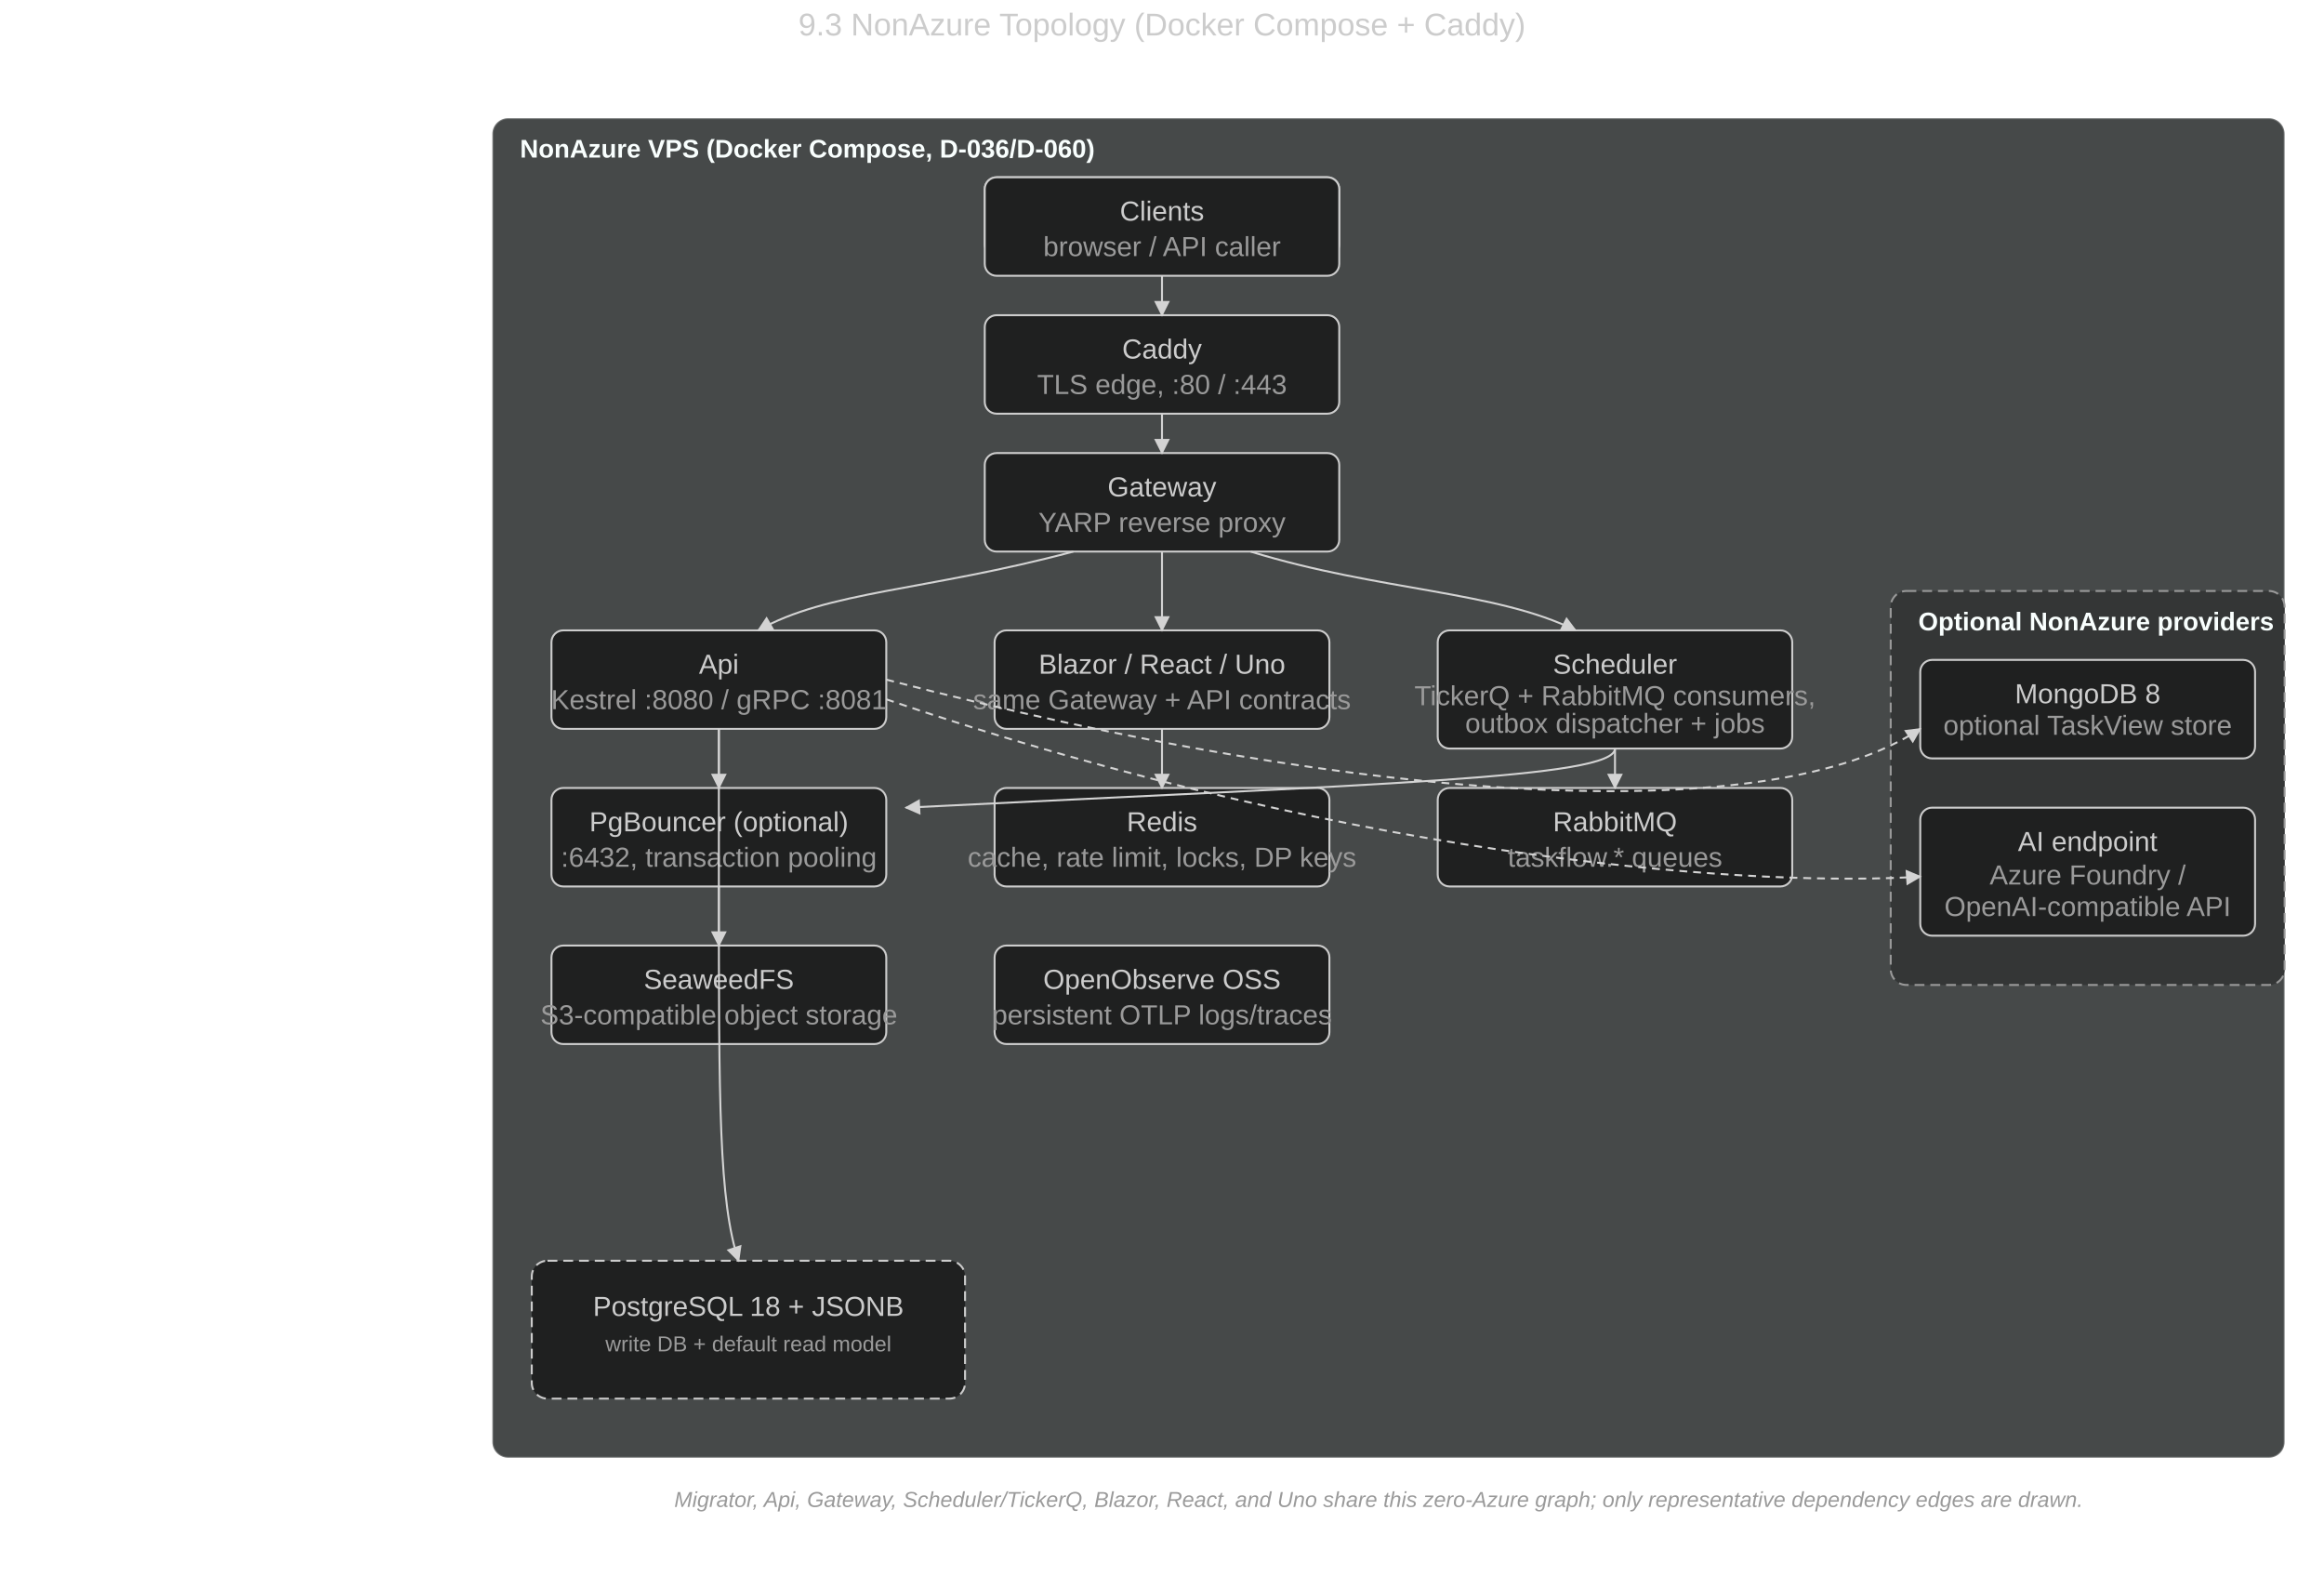
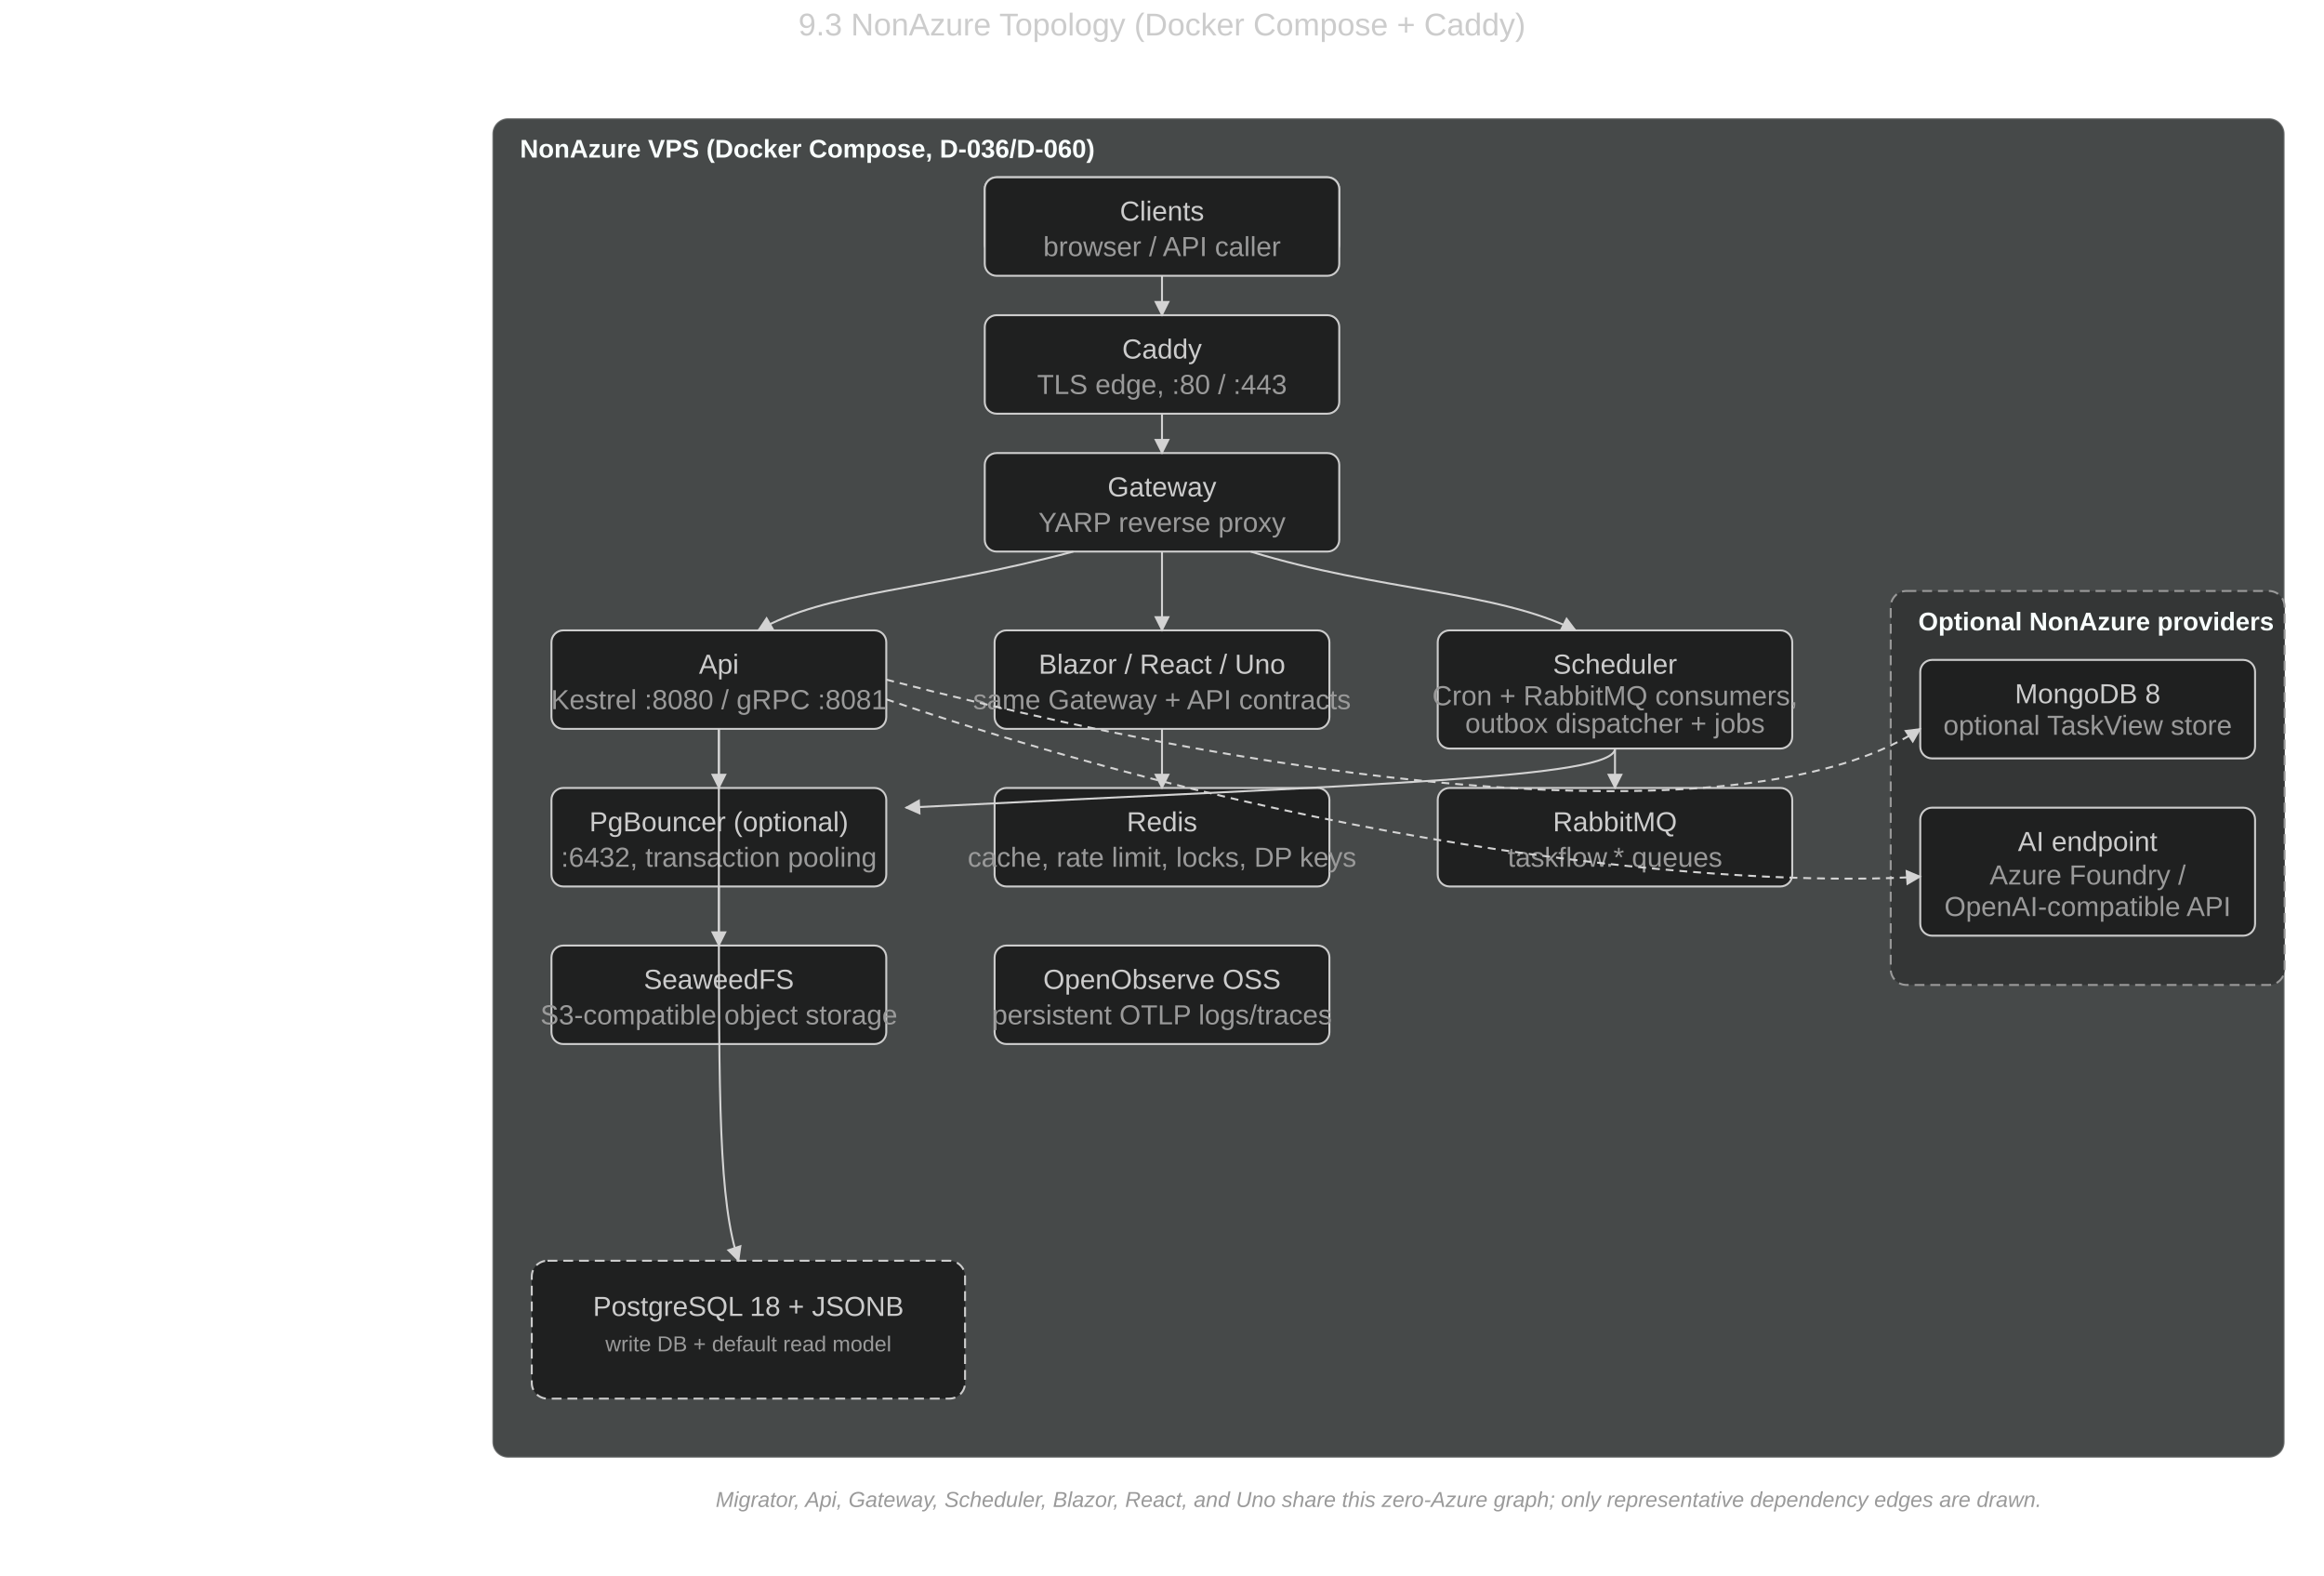
<svg xmlns="http://www.w3.org/2000/svg" width="100%" class="flowchart" style="max-width: 1180px; background-color: transparent;" viewBox="0 0 1180 800" role="graphics-document document" aria-roledescription="flowchart">
  <defs>
    <marker id="d23-arrow" viewBox="0 0 10 10" refX="9" refY="5" markerUnits="userSpaceOnUse" markerWidth="8" markerHeight="8" orient="auto">
      <path d="M 0 0 L 10 5 L 0 10 z" fill="lightgrey" />
    </marker>
  </defs>
  <style>
text { font-family: "trebuchet ms", verdana, arial, sans-serif; fill: #ccc; }
.node rect { fill: #1f2020; stroke: #ccc; stroke-width: 1px; }
.node text { text-anchor: middle; font-size: 14px; }
.small { font-size: 11px; fill: #9a9a9a; }
.edge { stroke: lightgrey; stroke-width: 1px; fill: none; marker-end: url(#d23-arrow); }
.edge-dashed { stroke: lightgrey; stroke-width: 1px; stroke-dasharray: 4 3; fill: none; marker-end: url(#d23-arrow); }
.cluster-vps rect { fill: hsl(180, 2%, 28%); stroke: rgba(255,255,255,0.25); stroke-width: 1px; }
.cluster-vps text { fill: #F9FFFE; font-size: 13px; font-weight: bold; }
.cluster-optional rect { fill: #343636; stroke: #999; stroke-width: 1px; stroke-dasharray: 5 3; }
.cluster-optional text { fill: #F9FFFE; font-size: 13px; font-weight: bold; }
.cluster-ext rect { fill: #1f2020; stroke: #ccc; stroke-width: 1px; stroke-dasharray: 5 3; }
.title { font-size: 16px; text-anchor: middle; }
</style>
  <text x="590" y="18" class="title">9.3 NonAzure Topology (Docker Compose + Caddy)</text>
  <g class="cluster-vps">
    <rect x="250" y="60" width="910" height="680" rx="8" />
    <text x="264" y="80">NonAzure VPS (Docker Compose, D-036/D-060)</text>
  </g>
  <g class="cluster-optional">
    <rect x="960" y="300" width="200" height="200" rx="8" />
    <text x="974" y="320">Optional NonAzure providers</text>
  </g>
  <g class="cluster-ext">
    <rect x="270" y="640" width="220" height="70" rx="8" />
  </g>
  <text x="380" y="668" class="node" text-anchor="middle" font-size="14">PostgreSQL 18 + JSONB</text>
  <text x="380" y="686" text-anchor="middle" class="small">write DB + default read model</text>
  <g class="node">
    <rect x="500" y="30" width="180" height="40" rx="6" transform="translate(0,60)" />
  </g>
  <g class="node">
    <rect x="500" y="90" width="180" height="50" rx="6" />
    <text x="590" y="112">Clients</text>
    <text x="590" y="130" class="small">browser / API caller</text>
  </g>
  <g class="node">
    <rect x="500" y="160" width="180" height="50" rx="6" />
    <text x="590" y="182">Caddy</text>
    <text x="590" y="200" class="small">TLS edge, :80 / :443</text>
  </g>
  <g class="node">
    <rect x="500" y="230" width="180" height="50" rx="6" />
    <text x="590" y="252">Gateway</text>
    <text x="590" y="270" class="small">YARP reverse proxy</text>
  </g>
  <g class="node">
    <rect x="280" y="320" width="170" height="50" rx="6" />
    <text x="365" y="342">Api</text>
    <text x="365" y="360" class="small">Kestrel :8080 / gRPC :8081</text>
  </g>
  <g class="node">
    <rect x="505" y="320" width="170" height="50" rx="6" />
    <text x="590" y="342">Blazor / React / Uno</text>
    <text x="590" y="360" class="small">same Gateway + API contracts</text>
  </g>
  <g class="node">
    <rect x="730" y="320" width="180" height="60" rx="6" />
    <text x="820" y="342">Scheduler</text>
-     <text x="820" y="358" class="small">TickerQ + RabbitMQ consumers,</text>
+     <text x="820" y="358" class="small">Cron + RabbitMQ consumers,</text>
    <text x="820" y="372" class="small">outbox dispatcher + jobs</text>
  </g>
  <g class="node">
    <rect x="280" y="400" width="170" height="50" rx="6" />
    <text x="365" y="422">PgBouncer (optional)</text>
    <text x="365" y="440" class="small">:6432, transaction pooling</text>
  </g>
  <g class="node">
    <rect x="505" y="400" width="170" height="50" rx="6" />
    <text x="590" y="422">Redis</text>
    <text x="590" y="440" class="small">cache, rate limit, locks, DP keys</text>
  </g>
  <g class="node">
    <rect x="730" y="400" width="180" height="50" rx="6" />
    <text x="820" y="422">RabbitMQ</text>
    <text x="820" y="440" class="small">taskflow.* queues</text>
  </g>
  <g class="node">
    <rect x="280" y="480" width="170" height="50" rx="6" />
    <text x="365" y="502">SeaweedFS</text>
    <text x="365" y="520" class="small">S3-compatible object storage</text>
  </g>
  <g class="node">
    <rect x="505" y="480" width="170" height="50" rx="6" />
    <text x="590" y="502">OpenObserve OSS</text>
    <text x="590" y="520" class="small">persistent OTLP logs/traces</text>
  </g>
  <g class="node">
    <rect x="975" y="335" width="170" height="50" rx="6" />
    <text x="1060" y="357">MongoDB 8</text>
    <text x="1060" y="373" class="small">optional TaskView store</text>
  </g>
  <g class="node">
    <rect x="975" y="410" width="170" height="65" rx="6" />
    <text x="1060" y="432">AI endpoint</text>
    <text x="1060" y="449" class="small">Azure Foundry /</text>
    <text x="1060" y="465" class="small">OpenAI-compatible API</text>
  </g>
  <path class="edge" d="M590,140 L590,160" />
  <path class="edge" d="M590,210 L590,230" />
  <path class="edge" d="M545,280 C 470,300 420,300 385,320" />
  <path class="edge" d="M590,280 L590,320" />
  <path class="edge" d="M635,280 C 700,300 760,300 800,320" />
  <path class="edge" d="M365,370 L365,400" />
  <path class="edge" d="M820,380 C820,395 700,398 460,410" />
  <path class="edge" d="M590,370 L590,400" />
  <path class="edge" d="M820,380 L820,400" />
  <path class="edge" d="M365,370 L365,480" />
  <path class="edge" d="M365,450 C365,560 365,610 375,640" />
  <path class="edge-dashed" d="M450,345 C700,410 900,420 975,370" />
  <path class="edge-dashed" d="M450,355 C700,440 900,450 975,445" />
-   <text x="700" y="765" text-anchor="middle" class="small" font-style="italic">Migrator, Api, Gateway, Scheduler/TickerQ, Blazor, React, and Uno share this zero-Azure graph; only representative dependency edges are drawn.</text>
+   <text x="700" y="765" text-anchor="middle" class="small" font-style="italic">Migrator, Api, Gateway, Scheduler, Blazor, React, and Uno share this zero-Azure graph; only representative dependency edges are drawn.</text>
</svg>
